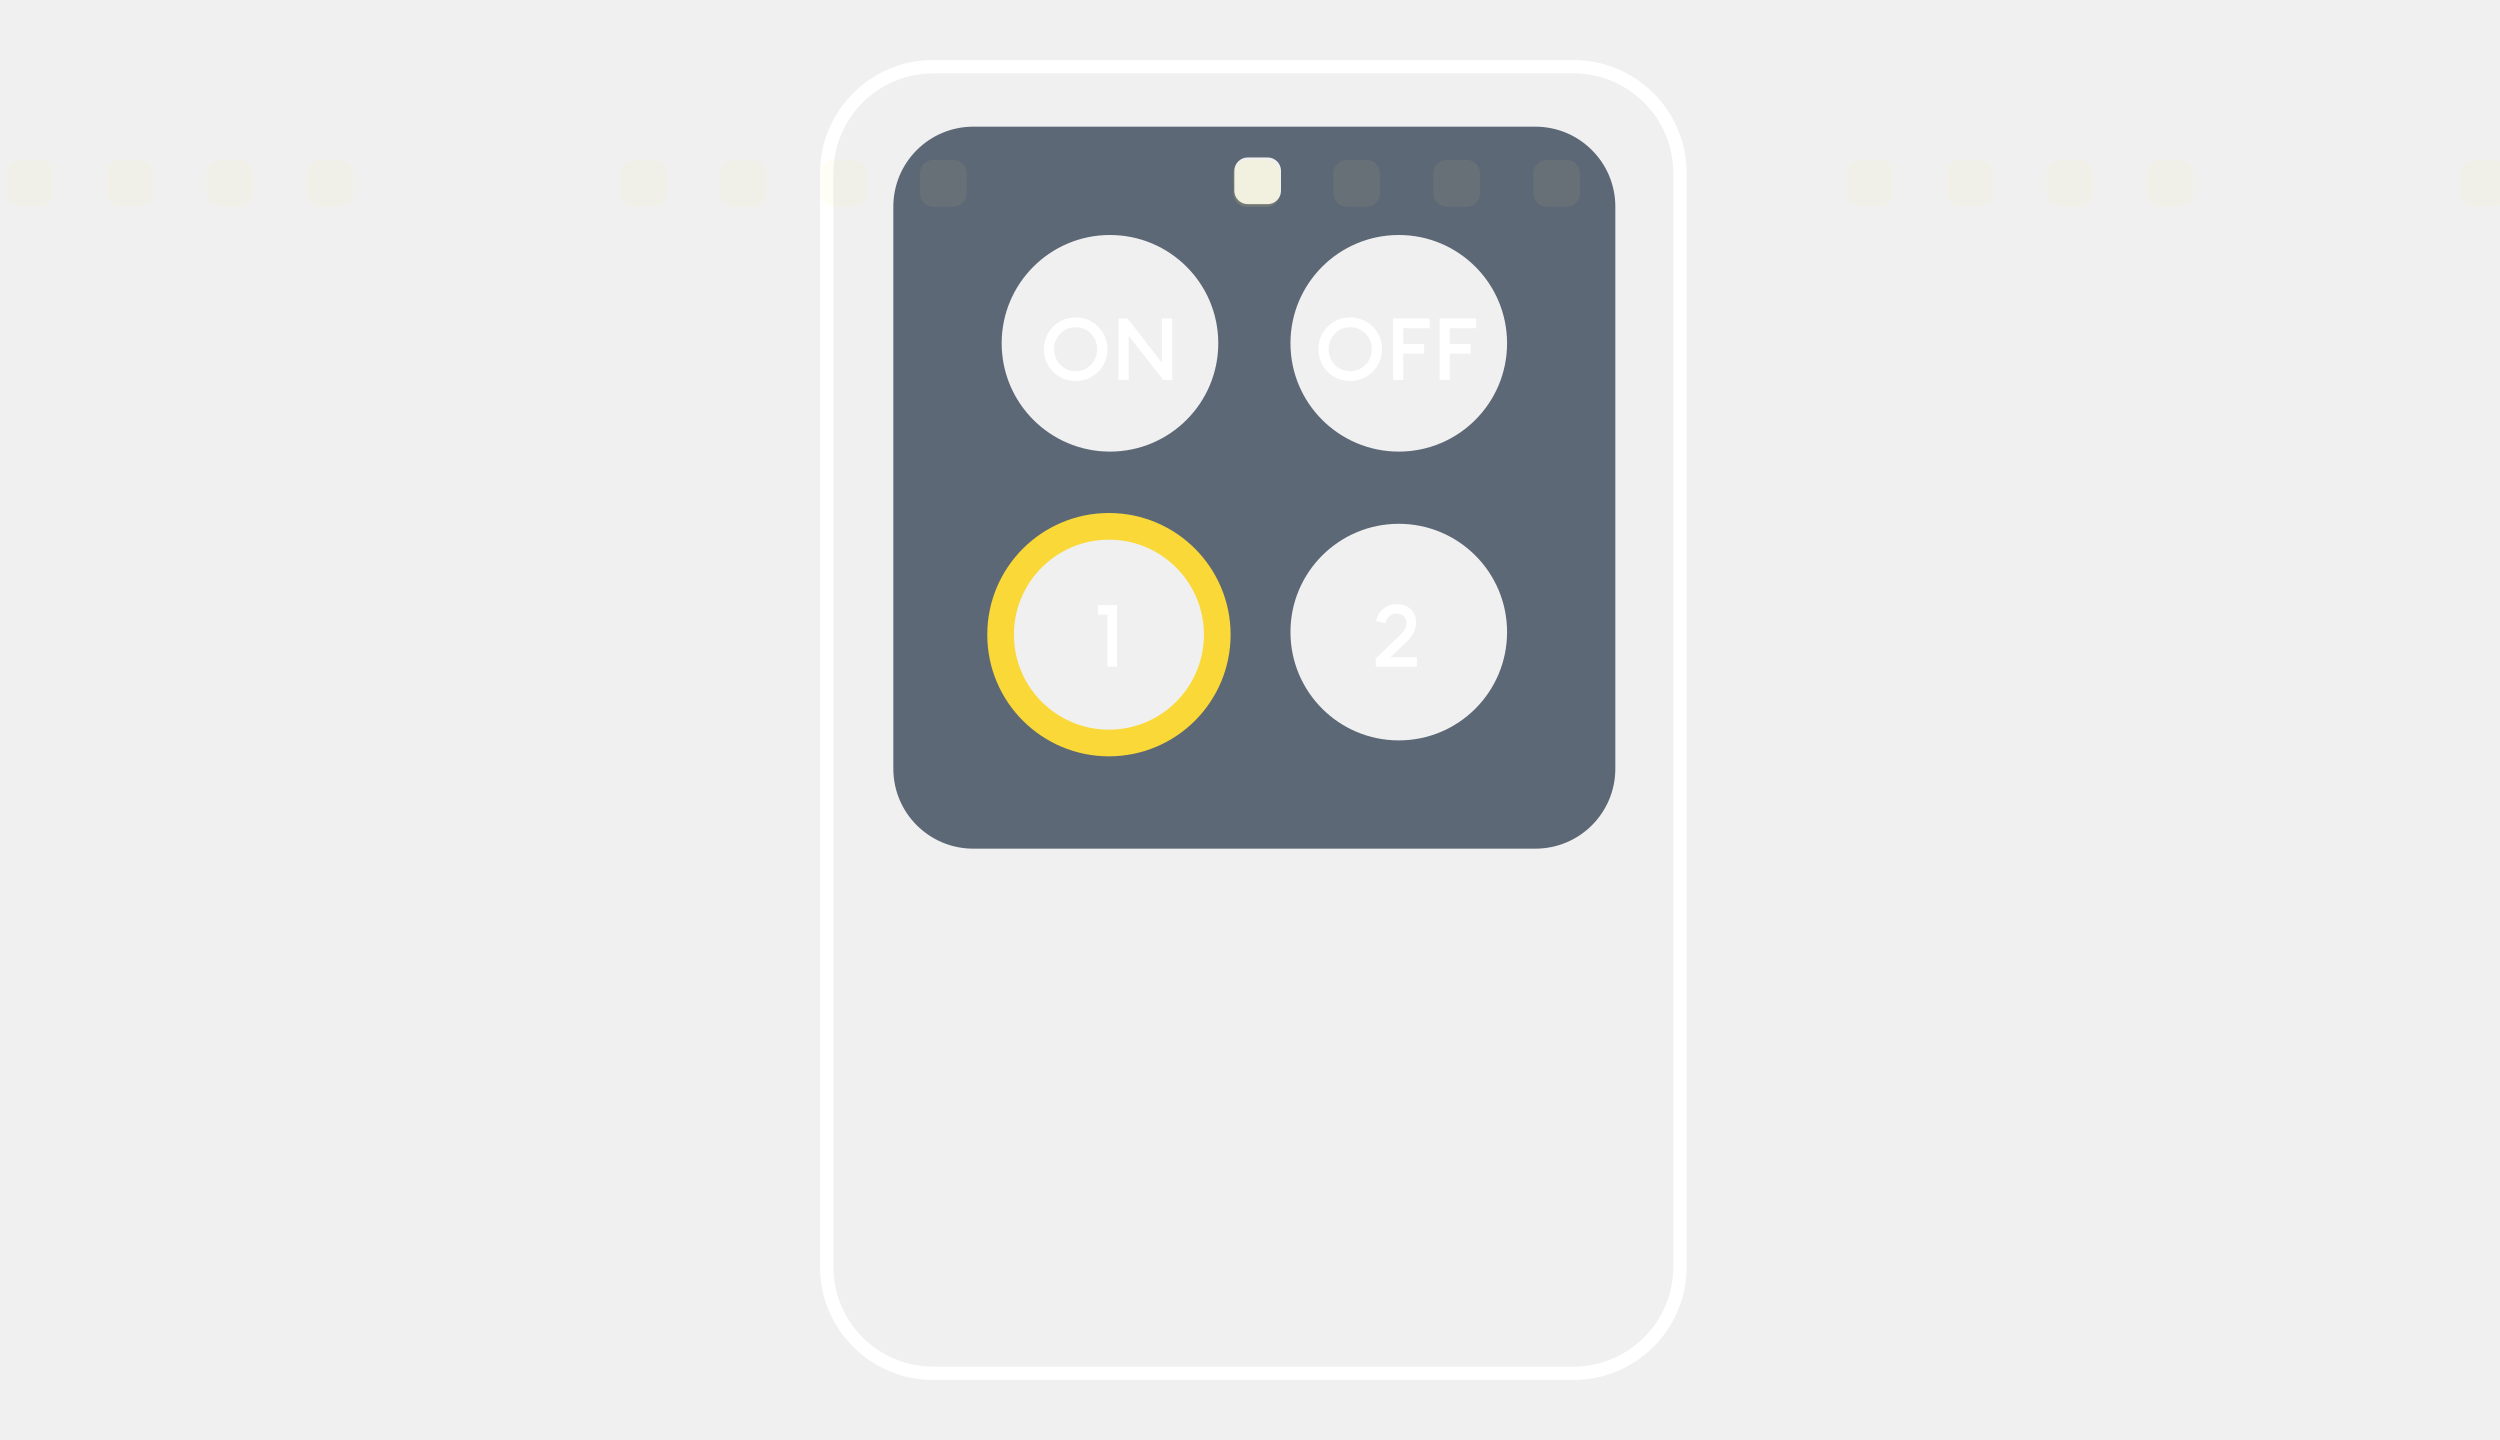
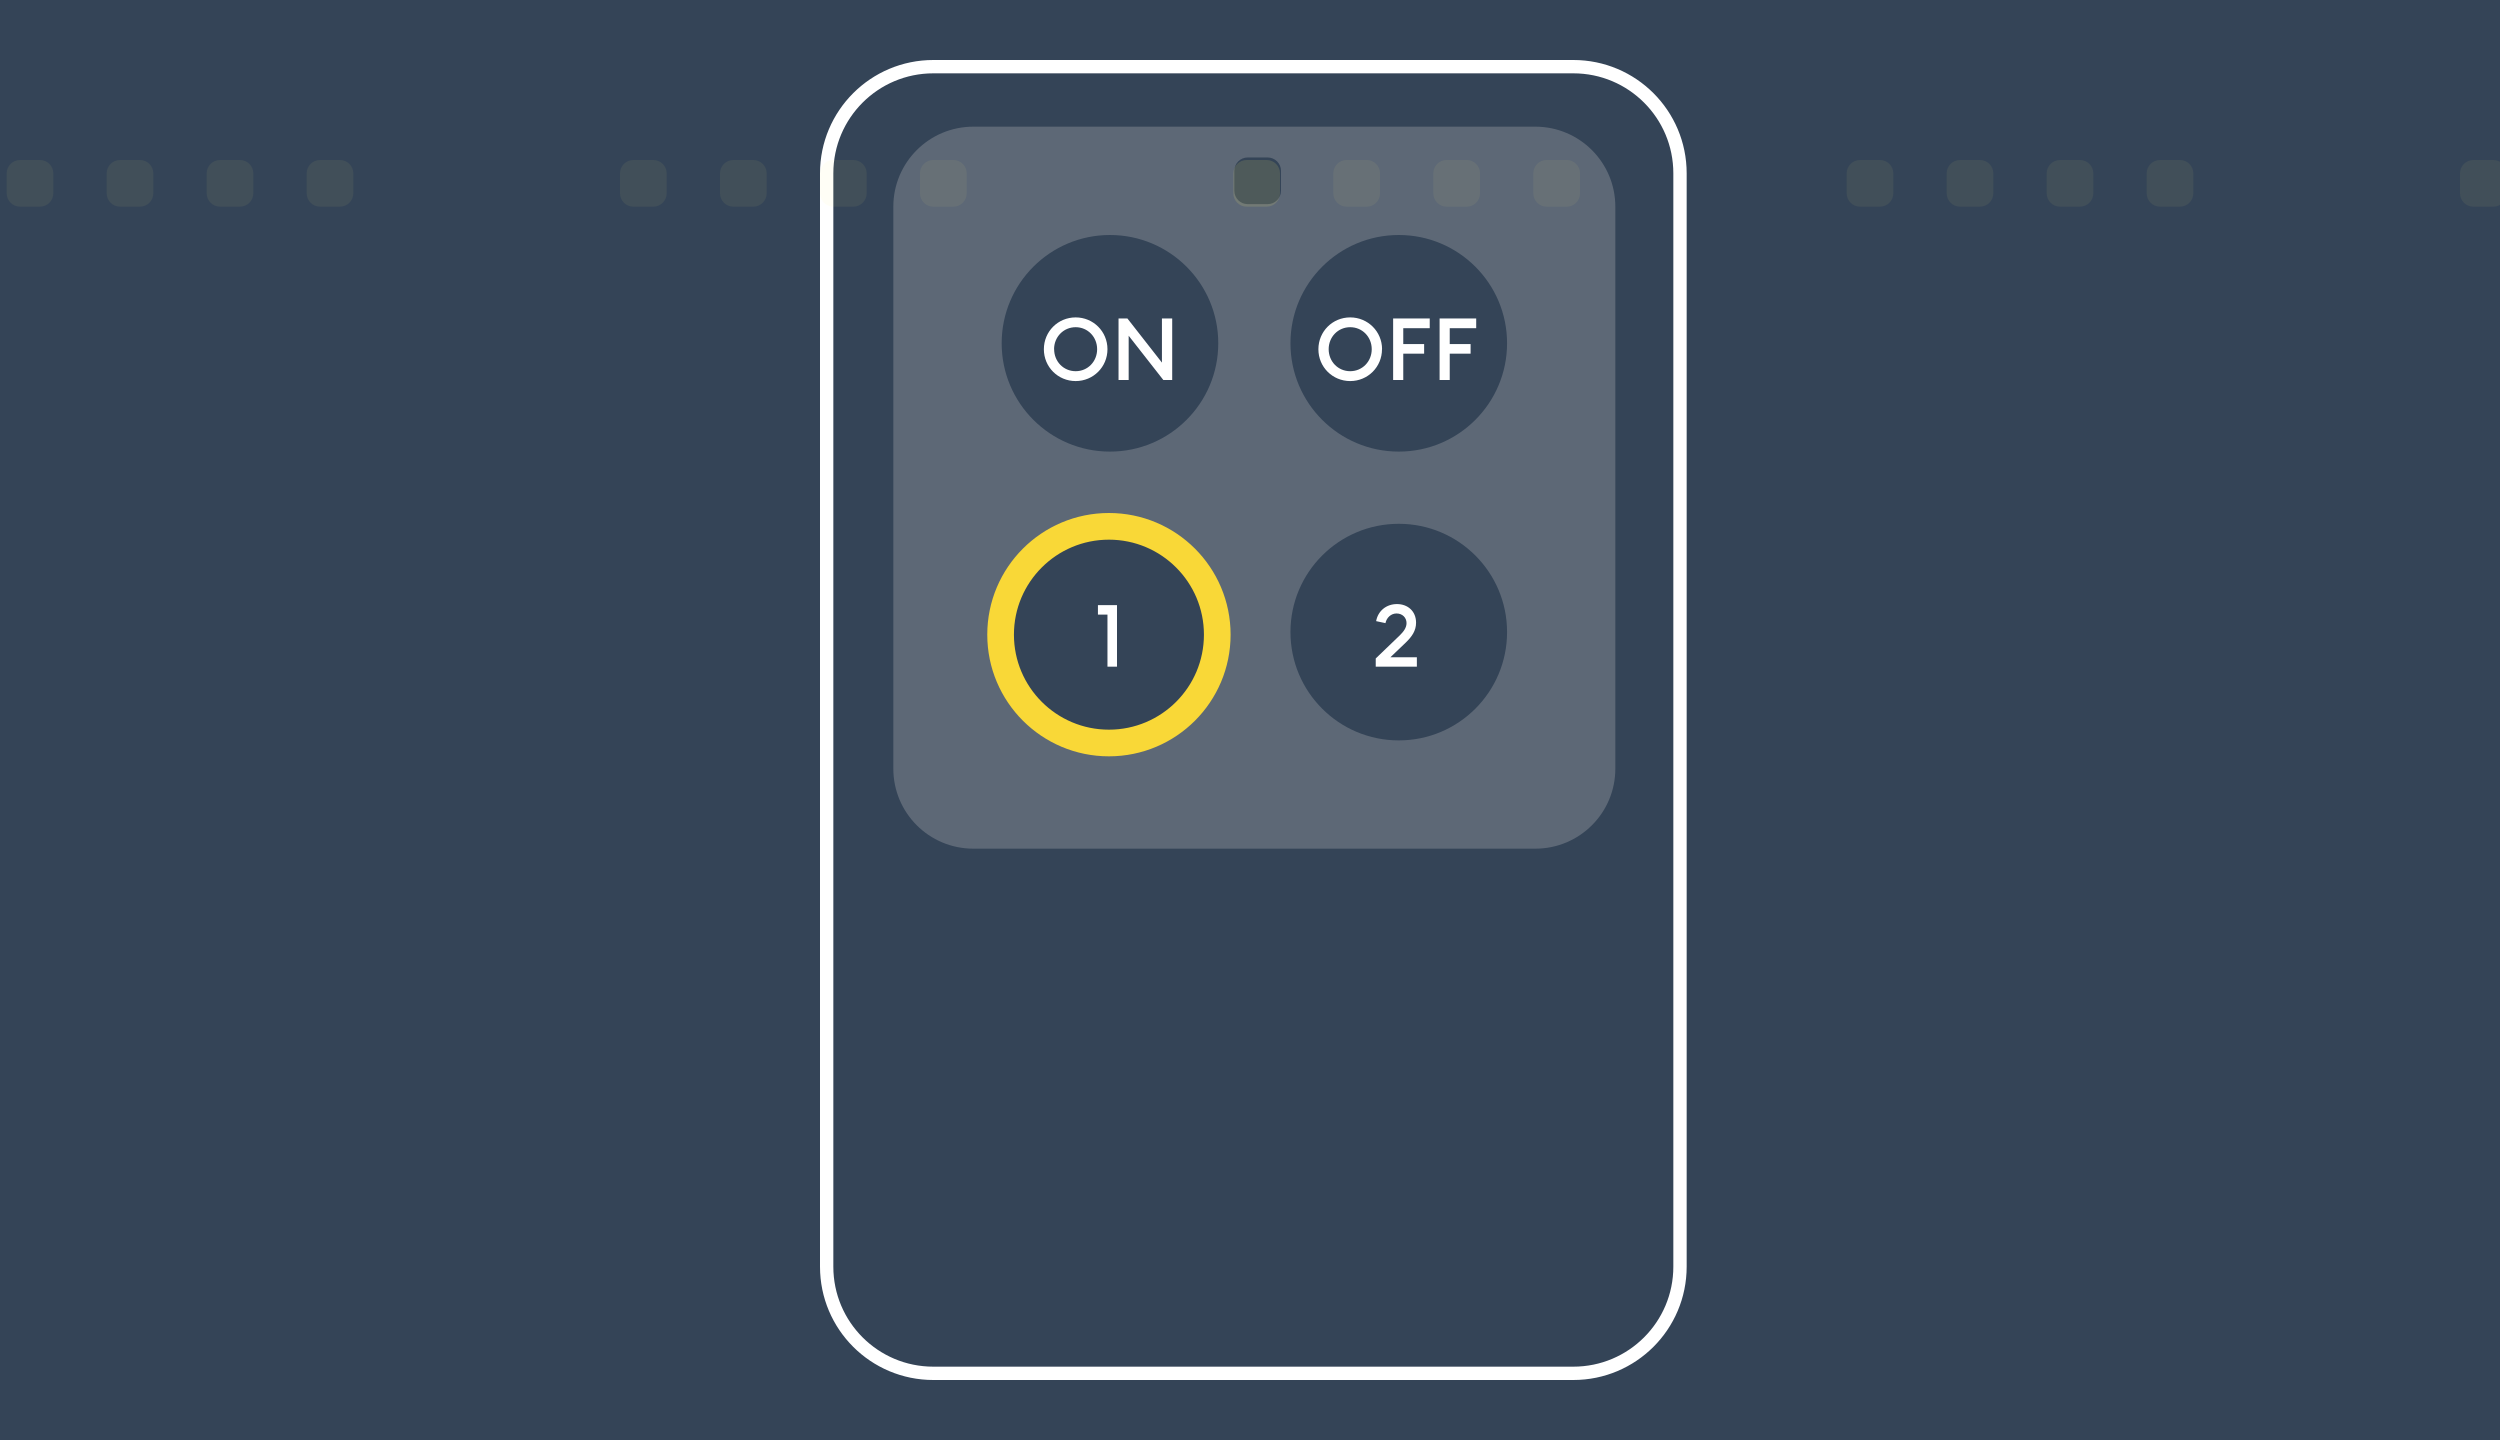
<svg xmlns="http://www.w3.org/2000/svg" viewBox="0 0 375.0 216.0" role="img" aria-label="Illustration officielle Delta Dore">
+   <rect width="100%" height="100%" fill="#344457" />
  <path d="M230.3 19c6.63 0 12 5.37 12 12v84.3c0 6.64-5.37 12-12 12H146c-6.63 0-12-5.36-12-12V31c0-6.63 5.37-12 12-12h84.3Zm-63.8 59.57c-8.98 0-16.25 7.27-16.25 16.24 0 8.98 7.27 16.25 16.24 16.25 8.98 0 16.25-7.27 16.25-16.25 0-8.97-7.27-16.24-16.25-16.24Zm43.32 0c-8.98 0-16.25 7.27-16.25 16.24 0 8.98 7.27 16.25 16.25 16.25 8.97 0 16.24-7.27 16.24-16.25 0-8.97-7.27-16.24-16.24-16.24Zm-43.33-43.32c-8.97 0-16.24 7.27-16.24 16.24 0 8.97 7.27 16.25 16.24 16.25 8.98 0 16.25-7.28 16.25-16.25 0-8.97-7.27-16.24-16.25-16.24Zm43.33 0c-8.98 0-16.25 7.27-16.25 16.24 0 8.97 7.27 16.25 16.25 16.25 8.97 0 16.24-7.28 16.24-16.25 0-8.97-7.27-16.24-16.24-16.24Zm-22.67-11.63c-1.1 0-2 0.9-2 2v3c0 1.1 0.9 2 2 2h3c1.1 0 2-0.9 2-2v-3c0-1.1-0.9-2-2-2h-3Z" fill="#5d6876" stroke="none" />
  <path d="M185 26c0-1.1 0.9-2 2-2h3c1.1 0 2 0.9 2 2v3c0 1.1-0.9 2-2 2h-3c-1.1 0-2-0.9-2-2z" fill="#fff37021" stroke="none" />
  <path d="M200 26c0-1.1 0.9-2 2-2h3c1.1 0 2 0.9 2 2v3c0 1.1-0.9 2-2 2h-3c-1.1 0-2-0.9-2-2z" fill="#fff37021" stroke="none" fill-opacity="0.5" />
  <path d="M215 26c0-1.1 0.9-2 2-2h3c1.1 0 2 0.9 2 2v3c0 1.1-0.9 2-2 2h-3c-1.1 0-2-0.9-2-2z" fill="#fff37021" stroke="none" fill-opacity="0.5" />
  <path d="M230 26c0-1.1 0.9-2 2-2h3c1.1 0 2 0.9 2 2v3c0 1.1-0.9 2-2 2h-3c-1.1 0-2-0.9-2-2z" fill="#fff37021" stroke="none" fill-opacity="0.5" />
  <path d="M322 26c0-1.1 0.9-2 2-2h3c1.1 0 2 0.9 2 2v3c0 1.1-0.9 2-2 2h-3c-1.1 0-2-0.9-2-2z" fill="#fff37021" stroke="none" fill-opacity="0.5" />
  <path d="M277 26c0-1.1 0.9-2 2-2h3c1.1 0 2 0.9 2 2v3c0 1.1-0.9 2-2 2h-3c-1.1 0-2-0.9-2-2z" fill="#fff37021" stroke="none" fill-opacity="0.5" />
  <path d="M369 26c0-1.1 0.9-2 2-2h3c1.1 0 2 0.9 2 2v3c0 1.1-0.9 2-2 2h-3c-1.1 0-2-0.9-2-2z" fill="#fff37021" stroke="none" fill-opacity="0.5" />
  <path d="M292 26c0-1.1 0.9-2 2-2h3c1.1 0 2 0.9 2 2v3c0 1.1-0.9 2-2 2h-3c-1.1 0-2-0.9-2-2z" fill="#fff37021" stroke="none" fill-opacity="0.5" />
  <path d="M307 26c0-1.1 0.9-2 2-2h3c1.1 0 2 0.9 2 2v3c0 1.1-0.9 2-2 2h-3c-1.1 0-2-0.9-2-2z" fill="#fff37021" stroke="none" fill-opacity="0.5" />
  <path d="M236 10h-96c-8.84 0-16 7.16-16 16v164c0 8.84 7.16 16 16 16h96c8.84 0 16-7.16 16-16V26c0-8.84-7.16-16-16-16Z" fill="none" stroke="#ffffff" stroke-width="2.0" />
  <path d="M166.34 78.95a16.25 16.25 0 1 0 0 32.5 16.25 16.25 0 1 0 0-32.5z" fill="none" stroke="#f9d837" stroke-width="4.0" />
  <path d="M166.12 52.38c0 2.67-2.13 4.78-4.77 4.78-2.65 0-4.77-2.11-4.77-4.77 0-2.67 2.12-4.78 4.77-4.78 2.64 0 4.77 2.11 4.77 4.77Zm-8 0c0 1.84 1.4 3.3 3.23 3.3 1.82 0 3.22-1.46 3.22-3.3 0-1.83-1.4-3.3-3.22-3.3-1.83 0-3.24 1.47-3.24 3.3ZM175.83 57h-1.33l-5.2-6.64V57h-1.52v-9.23h1.33l5.18 6.62v-6.62h1.54V57Z" fill="#ffffff" stroke="none" />
  <path d="M166.12 100v-7.81h-1.43v-1.42h2.86V100h-1.43Z" fill="#ffffff" stroke="none" />
  <path d="M207.3 52.38c0 2.67-2.13 4.78-4.77 4.78-2.65 0-4.77-2.11-4.77-4.77 0-2.67 2.12-4.78 4.77-4.78 2.64 0 4.78 2.11 4.78 4.77Zm-8 0c0 1.84 1.4 3.3 3.23 3.3 1.82 0 3.23-1.46 3.23-3.3 0-1.83-1.4-3.3-3.23-3.3s-3.23 1.47-3.23 3.3Zm9.67 4.62v-9.23h5.49v1.46h-3.97v2.38h3.13v1.44h-3.13V57h-1.52Zm6.97 0v-9.23h5.49v1.46h-3.97v2.38h3.13v1.44h-3.13V57h-1.52Z" fill="#ffffff" stroke="none" />
  <path d="M206.36 100v-1.23l3.6-3.46c0.52-0.52 1.02-1.1 1.02-1.85 0-0.8-0.61-1.44-1.5-1.44-0.83 0-1.5 0.64-1.66 1.45l-1.4-0.3c0.28-1.54 1.53-2.56 3.13-2.56 1.6 0 2.86 1.06 2.86 2.79 0 1.22-0.63 2.1-1.55 2.99l-2.3 2.2h3.97V100h-6.17Z" fill="#ffffff" stroke="none" />
  <path d="M93 26c0-1.1 0.9-2 2-2h3c1.1 0 2 0.9 2 2v3c0 1.1-0.9 2-2 2h-3c-1.1 0-2-0.9-2-2z" fill="#fff37021" stroke="none" fill-opacity="0.5" />
  <path d="M108 26c0-1.1 0.9-2 2-2h3c1.1 0 2 0.9 2 2v3c0 1.1-0.9 2-2 2h-3c-1.1 0-2-0.9-2-2z" fill="#fff37021" stroke="none" fill-opacity="0.5" />
  <path d="M123 26c0-1.1 0.9-2 2-2h3c1.1 0 2 0.9 2 2v3c0 1.1-0.9 2-2 2h-3c-1.1 0-2-0.9-2-2z" fill="#fff37021" stroke="none" fill-opacity="0.5" />
  <path d="M138 26c0-1.1 0.9-2 2-2h3c1.1 0 2 0.9 2 2v3c0 1.1-0.9 2-2 2h-3c-1.1 0-2-0.9-2-2z" fill="#fff37021" stroke="none" fill-opacity="0.5" />
  <path d="M1 26c0-1.1 0.9-2 2-2h3c1.1 0 2 0.9 2 2v3c0 1.1-0.9 2-2 2h-3c-1.1 0-2-0.9-2-2z" fill="#fff37021" stroke="none" fill-opacity="0.5" />
  <path d="M16 26c0-1.1 0.9-2 2-2h3c1.1 0 2 0.9 2 2v3c0 1.1-0.9 2-2 2h-3c-1.1 0-2-0.9-2-2z" fill="#fff37021" stroke="none" fill-opacity="0.5" />
  <path d="M31 26c0-1.1 0.9-2 2-2h3c1.1 0 2 0.9 2 2v3c0 1.1-0.9 2-2 2h-3c-1.1 0-2-0.9-2-2z" fill="#fff37021" stroke="none" fill-opacity="0.5" />
  <path d="M46 26c0-1.1 0.9-2 2-2h3c1.1 0 2 0.9 2 2v3c0 1.1-0.9 2-2 2h-3c-1.1 0-2-0.9-2-2z" fill="#fff37021" stroke="none" fill-opacity="0.5" />
</svg>
